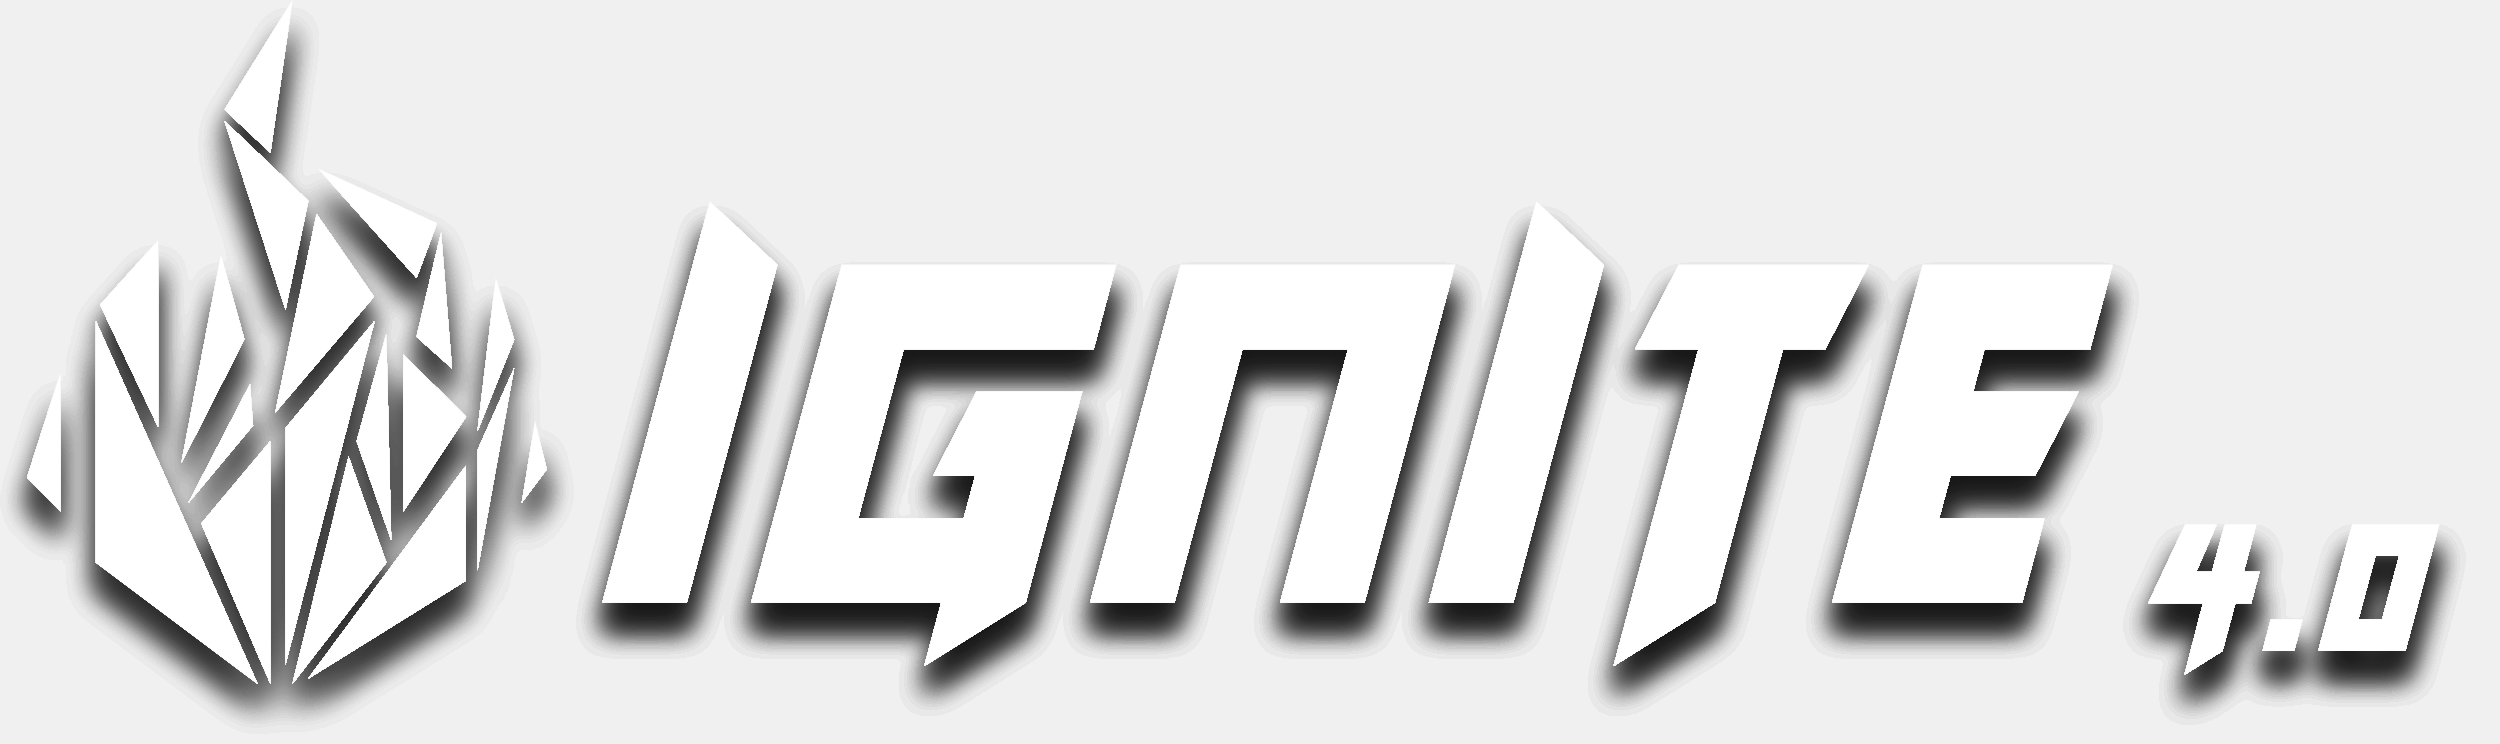
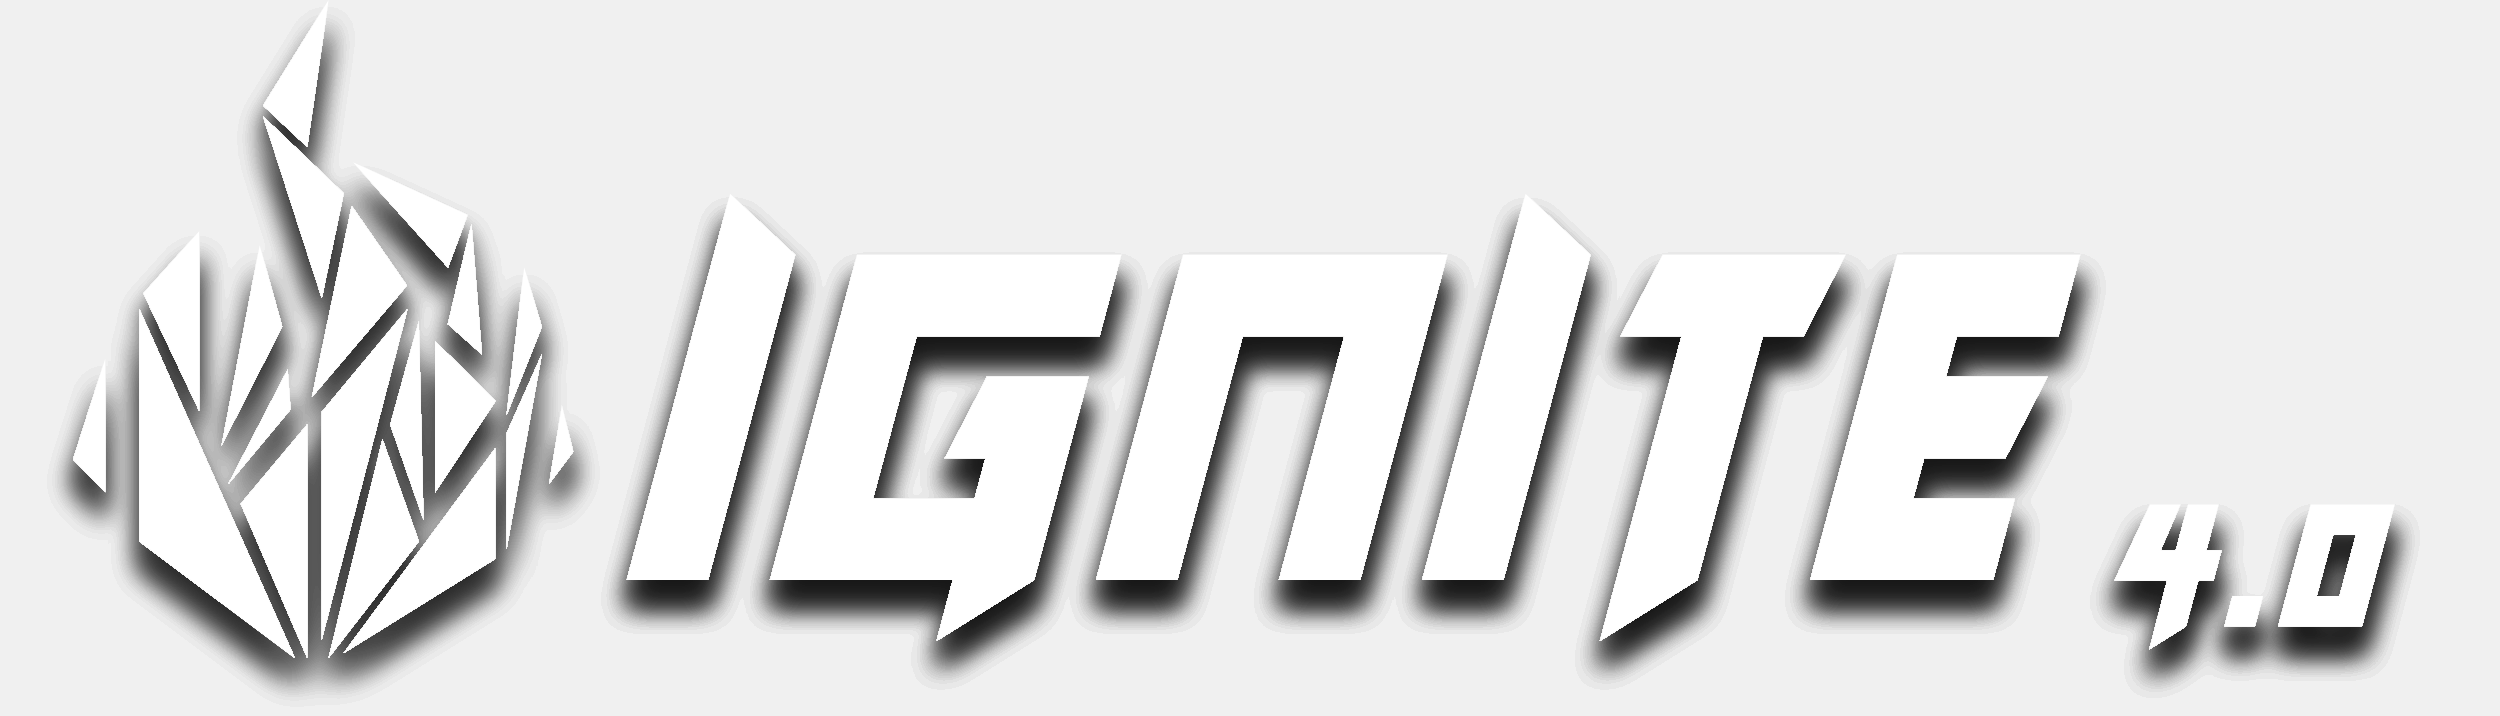
- <svg xmlns="http://www.w3.org/2000/svg" width="26rem" height="8rem" viewBox="0 0 370 110" fill="none">
+ <svg xmlns="http://www.w3.org/2000/svg" width="360px" height="103px" viewBox="0 0 370 110" fill="none">
  <g filter="url(#filter0_dddddd_155_47)">
    <path d="M14.187 47.528V83.253L38.092 101.179" fill="white" />
    <path d="M40.016 65.296L29.798 77.478L40.016 101.179" fill="white" />
    <path d="M55.438 47.528L42.255 63.371V98.307" fill="white" />
    <path d="M51.59 67.599L43.296 101.179L57.172 83.253" fill="white" />
    <path d="M68.936 68.957L45.63 100.422L68.936 85.936" fill="white" />
    <path d="M76.094 54.503L70.67 66.654V84.39" fill="white" />
    <path d="M79.186 62.396L77.231 74.357L80.92 69.465" fill="white" />
    <path d="M73.382 41.122L70.67 63.781L76.094 50.274" fill="white" />
    <path d="M65.277 34.432L61.65 49.833L66.886 54.504" fill="white" />
    <path d="M59.672 52.461V75.718L68.975 61.661" fill="white" />
    <path d="M57.173 49.429L52.789 65.304L57.898 79.916" fill="white" />
    <path d="M46.859 31.691L40.741 61.042L55.343 43.905" fill="white" />
    <path d="M8.951 55.165L4 70.661L8.951 75.679" fill="white" />
    <path d="M14.816 45.098L23.395 63.15V35.567" fill="white" />
    <path d="M32.702 37.73L26.855 68.482L36.158 50.212" fill="white" />
    <path d="M37.009 56.851L27.889 74.423L37.45 62.957" fill="white" />
    <path d="M33.236 17.925L42.256 45.824L45.631 29.729" fill="white" />
    <path d="M43.297 0L33.236 16.221L40.017 22.596" fill="white" />
    <path d="M47.082 24.965L61.653 41.124L64.68 33.044" fill="white" />
  </g>
  <g filter="url(#filter1_dddddddd_155_47)">
    <path d="M101.646 89.193H89.145L105.052 29.818L115.052 39.193L101.646 89.193ZM139.296 89.193H111.171L124.577 39.193H165.202L161.858 51.693H133.733L127.014 76.693H142.639L144.327 70.443H138.077L144.546 57.943H160.171L151.796 89.193L136.796 98.568L139.296 89.193ZM189.446 89.193L199.508 51.693H183.883L173.821 89.193H161.321L174.727 39.193H215.352L201.946 89.193H189.446ZM223.971 89.193H211.471L227.377 29.818L237.377 39.193L223.971 89.193ZM263.871 51.693L253.808 89.193L238.808 98.568L251.371 51.693H241.996L248.464 39.193H276.589L270.121 51.693H263.871ZM284.552 39.193H312.677L309.333 51.693H293.708L292.021 57.943H307.646L301.177 70.443H288.677L286.989 76.693H302.614L299.271 89.193H271.146L284.552 39.193Z" fill="white" />
  </g>
  <g filter="url(#filter2_dddddddd_155_47)">
    <path d="M330.814 89.311L328.928 96.342L323.303 99.858L326.033 89.311H317.924L323.408 77.592H328.096L325.037 84.624H327.381L329.268 77.592H333.955L332.068 84.624H334.412L333.158 89.311H330.814ZM340.785 91.655L339.531 96.342H334.843L336.097 91.655H340.785ZM343.103 96.342L348.13 77.592H361.021L355.993 96.342H343.103ZM351.564 82.28L349.044 91.655H352.56L355.079 82.28H351.564Z" fill="white" />
  </g>
  <defs>
    <filter id="filter0_dddddd_155_47" x="0" y="0" width="84.92" height="109.179" filterUnits="userSpaceOnUse" color-interpolation-filters="sRGB">
      <feFlood flood-opacity="0" result="BackgroundImageFix" />
      <feColorMatrix in="SourceAlpha" type="matrix" values="0 0 0 0 0 0 0 0 0 0 0 0 0 0 0 0 0 0 127 0" result="hardAlpha" />
      <feOffset dy="4" />
      <feGaussianBlur stdDeviation="2" />
      <feComposite in2="hardAlpha" operator="out" />
      <feColorMatrix type="matrix" values="0 0 0 0 0 0 0 0 0 0 0 0 0 0 0 0 0 0 0.25 0" />
      <feBlend mode="normal" in2="BackgroundImageFix" result="effect1_dropShadow_155_47" />
      <feColorMatrix in="SourceAlpha" type="matrix" values="0 0 0 0 0 0 0 0 0 0 0 0 0 0 0 0 0 0 127 0" result="hardAlpha" />
      <feOffset dy="4" />
      <feGaussianBlur stdDeviation="2" />
      <feComposite in2="hardAlpha" operator="out" />
      <feColorMatrix type="matrix" values="0 0 0 0 0 0 0 0 0 0 0 0 0 0 0 0 0 0 0.25 0" />
      <feBlend mode="normal" in2="effect1_dropShadow_155_47" result="effect2_dropShadow_155_47" />
      <feColorMatrix in="SourceAlpha" type="matrix" values="0 0 0 0 0 0 0 0 0 0 0 0 0 0 0 0 0 0 127 0" result="hardAlpha" />
      <feOffset dy="4" />
      <feGaussianBlur stdDeviation="2" />
      <feComposite in2="hardAlpha" operator="out" />
      <feColorMatrix type="matrix" values="0 0 0 0 0 0 0 0 0 0 0 0 0 0 0 0 0 0 0.25 0" />
      <feBlend mode="normal" in2="effect2_dropShadow_155_47" result="effect3_dropShadow_155_47" />
      <feColorMatrix in="SourceAlpha" type="matrix" values="0 0 0 0 0 0 0 0 0 0 0 0 0 0 0 0 0 0 127 0" result="hardAlpha" />
      <feOffset dy="4" />
      <feGaussianBlur stdDeviation="2" />
      <feComposite in2="hardAlpha" operator="out" />
      <feColorMatrix type="matrix" values="0 0 0 0 0 0 0 0 0 0 0 0 0 0 0 0 0 0 0.25 0" />
      <feBlend mode="normal" in2="effect3_dropShadow_155_47" result="effect4_dropShadow_155_47" />
      <feColorMatrix in="SourceAlpha" type="matrix" values="0 0 0 0 0 0 0 0 0 0 0 0 0 0 0 0 0 0 127 0" result="hardAlpha" />
      <feOffset dy="4" />
      <feGaussianBlur stdDeviation="2" />
      <feComposite in2="hardAlpha" operator="out" />
      <feColorMatrix type="matrix" values="0 0 0 0 0 0 0 0 0 0 0 0 0 0 0 0 0 0 0.25 0" />
      <feBlend mode="normal" in2="effect4_dropShadow_155_47" result="effect5_dropShadow_155_47" />
      <feColorMatrix in="SourceAlpha" type="matrix" values="0 0 0 0 0 0 0 0 0 0 0 0 0 0 0 0 0 0 127 0" result="hardAlpha" />
      <feOffset dy="4" />
      <feGaussianBlur stdDeviation="2" />
      <feComposite in2="hardAlpha" operator="out" />
      <feColorMatrix type="matrix" values="0 0 0 0 0 0 0 0 0 0 0 0 0 0 0 0 0 0 0.25 0" />
      <feBlend mode="normal" in2="effect5_dropShadow_155_47" result="effect6_dropShadow_155_47" />
      <feBlend mode="normal" in="SourceGraphic" in2="effect6_dropShadow_155_47" result="shape" />
    </filter>
    <filter id="filter1_dddddddd_155_47" x="85.145" y="29.818" width="231.531" height="76.75" filterUnits="userSpaceOnUse" color-interpolation-filters="sRGB">
      <feFlood flood-opacity="0" result="BackgroundImageFix" />
      <feColorMatrix in="SourceAlpha" type="matrix" values="0 0 0 0 0 0 0 0 0 0 0 0 0 0 0 0 0 0 127 0" result="hardAlpha" />
      <feOffset dy="4" />
      <feGaussianBlur stdDeviation="2" />
      <feComposite in2="hardAlpha" operator="out" />
      <feColorMatrix type="matrix" values="0 0 0 0 0 0 0 0 0 0 0 0 0 0 0 0 0 0 0.25 0" />
      <feBlend mode="normal" in2="BackgroundImageFix" result="effect1_dropShadow_155_47" />
      <feColorMatrix in="SourceAlpha" type="matrix" values="0 0 0 0 0 0 0 0 0 0 0 0 0 0 0 0 0 0 127 0" result="hardAlpha" />
      <feOffset dy="4" />
      <feGaussianBlur stdDeviation="2" />
      <feComposite in2="hardAlpha" operator="out" />
      <feColorMatrix type="matrix" values="0 0 0 0 0 0 0 0 0 0 0 0 0 0 0 0 0 0 0.25 0" />
      <feBlend mode="normal" in2="effect1_dropShadow_155_47" result="effect2_dropShadow_155_47" />
      <feColorMatrix in="SourceAlpha" type="matrix" values="0 0 0 0 0 0 0 0 0 0 0 0 0 0 0 0 0 0 127 0" result="hardAlpha" />
      <feOffset dy="4" />
      <feGaussianBlur stdDeviation="2" />
      <feComposite in2="hardAlpha" operator="out" />
      <feColorMatrix type="matrix" values="0 0 0 0 0 0 0 0 0 0 0 0 0 0 0 0 0 0 0.25 0" />
      <feBlend mode="normal" in2="effect2_dropShadow_155_47" result="effect3_dropShadow_155_47" />
      <feColorMatrix in="SourceAlpha" type="matrix" values="0 0 0 0 0 0 0 0 0 0 0 0 0 0 0 0 0 0 127 0" result="hardAlpha" />
      <feOffset dy="4" />
      <feGaussianBlur stdDeviation="2" />
      <feComposite in2="hardAlpha" operator="out" />
      <feColorMatrix type="matrix" values="0 0 0 0 0 0 0 0 0 0 0 0 0 0 0 0 0 0 0.25 0" />
      <feBlend mode="normal" in2="effect3_dropShadow_155_47" result="effect4_dropShadow_155_47" />
      <feColorMatrix in="SourceAlpha" type="matrix" values="0 0 0 0 0 0 0 0 0 0 0 0 0 0 0 0 0 0 127 0" result="hardAlpha" />
      <feOffset dy="4" />
      <feGaussianBlur stdDeviation="2" />
      <feComposite in2="hardAlpha" operator="out" />
      <feColorMatrix type="matrix" values="0 0 0 0 0 0 0 0 0 0 0 0 0 0 0 0 0 0 0.25 0" />
      <feBlend mode="normal" in2="effect4_dropShadow_155_47" result="effect5_dropShadow_155_47" />
      <feColorMatrix in="SourceAlpha" type="matrix" values="0 0 0 0 0 0 0 0 0 0 0 0 0 0 0 0 0 0 127 0" result="hardAlpha" />
      <feOffset dy="4" />
      <feGaussianBlur stdDeviation="2" />
      <feComposite in2="hardAlpha" operator="out" />
      <feColorMatrix type="matrix" values="0 0 0 0 0 0 0 0 0 0 0 0 0 0 0 0 0 0 0.25 0" />
      <feBlend mode="normal" in2="effect5_dropShadow_155_47" result="effect6_dropShadow_155_47" />
      <feColorMatrix in="SourceAlpha" type="matrix" values="0 0 0 0 0 0 0 0 0 0 0 0 0 0 0 0 0 0 127 0" result="hardAlpha" />
      <feOffset dy="4" />
      <feGaussianBlur stdDeviation="2" />
      <feComposite in2="hardAlpha" operator="out" />
      <feColorMatrix type="matrix" values="0 0 0 0 0 0 0 0 0 0 0 0 0 0 0 0 0 0 0.25 0" />
      <feBlend mode="normal" in2="effect6_dropShadow_155_47" result="effect7_dropShadow_155_47" />
      <feColorMatrix in="SourceAlpha" type="matrix" values="0 0 0 0 0 0 0 0 0 0 0 0 0 0 0 0 0 0 127 0" result="hardAlpha" />
      <feOffset dy="4" />
      <feGaussianBlur stdDeviation="2" />
      <feComposite in2="hardAlpha" operator="out" />
      <feColorMatrix type="matrix" values="0 0 0 0 0 0 0 0 0 0 0 0 0 0 0 0 0 0 0.25 0" />
      <feBlend mode="normal" in2="effect7_dropShadow_155_47" result="effect8_dropShadow_155_47" />
      <feBlend mode="normal" in="SourceGraphic" in2="effect8_dropShadow_155_47" result="shape" />
    </filter>
    <filter id="filter2_dddddddd_155_47" x="313.924" y="77.592" width="51.097" height="30.266" filterUnits="userSpaceOnUse" color-interpolation-filters="sRGB">
      <feFlood flood-opacity="0" result="BackgroundImageFix" />
      <feColorMatrix in="SourceAlpha" type="matrix" values="0 0 0 0 0 0 0 0 0 0 0 0 0 0 0 0 0 0 127 0" result="hardAlpha" />
      <feOffset dy="4" />
      <feGaussianBlur stdDeviation="2" />
      <feComposite in2="hardAlpha" operator="out" />
      <feColorMatrix type="matrix" values="0 0 0 0 0 0 0 0 0 0 0 0 0 0 0 0 0 0 0.25 0" />
      <feBlend mode="normal" in2="BackgroundImageFix" result="effect1_dropShadow_155_47" />
      <feColorMatrix in="SourceAlpha" type="matrix" values="0 0 0 0 0 0 0 0 0 0 0 0 0 0 0 0 0 0 127 0" result="hardAlpha" />
      <feOffset dy="4" />
      <feGaussianBlur stdDeviation="2" />
      <feComposite in2="hardAlpha" operator="out" />
      <feColorMatrix type="matrix" values="0 0 0 0 0 0 0 0 0 0 0 0 0 0 0 0 0 0 0.25 0" />
      <feBlend mode="normal" in2="effect1_dropShadow_155_47" result="effect2_dropShadow_155_47" />
      <feColorMatrix in="SourceAlpha" type="matrix" values="0 0 0 0 0 0 0 0 0 0 0 0 0 0 0 0 0 0 127 0" result="hardAlpha" />
      <feOffset dy="4" />
      <feGaussianBlur stdDeviation="2" />
      <feComposite in2="hardAlpha" operator="out" />
      <feColorMatrix type="matrix" values="0 0 0 0 0 0 0 0 0 0 0 0 0 0 0 0 0 0 0.25 0" />
      <feBlend mode="normal" in2="effect2_dropShadow_155_47" result="effect3_dropShadow_155_47" />
      <feColorMatrix in="SourceAlpha" type="matrix" values="0 0 0 0 0 0 0 0 0 0 0 0 0 0 0 0 0 0 127 0" result="hardAlpha" />
      <feOffset dy="4" />
      <feGaussianBlur stdDeviation="2" />
      <feComposite in2="hardAlpha" operator="out" />
      <feColorMatrix type="matrix" values="0 0 0 0 0 0 0 0 0 0 0 0 0 0 0 0 0 0 0.25 0" />
      <feBlend mode="normal" in2="effect3_dropShadow_155_47" result="effect4_dropShadow_155_47" />
      <feColorMatrix in="SourceAlpha" type="matrix" values="0 0 0 0 0 0 0 0 0 0 0 0 0 0 0 0 0 0 127 0" result="hardAlpha" />
      <feOffset dy="4" />
      <feGaussianBlur stdDeviation="2" />
      <feComposite in2="hardAlpha" operator="out" />
      <feColorMatrix type="matrix" values="0 0 0 0 0 0 0 0 0 0 0 0 0 0 0 0 0 0 0.25 0" />
      <feBlend mode="normal" in2="effect4_dropShadow_155_47" result="effect5_dropShadow_155_47" />
      <feColorMatrix in="SourceAlpha" type="matrix" values="0 0 0 0 0 0 0 0 0 0 0 0 0 0 0 0 0 0 127 0" result="hardAlpha" />
      <feOffset dy="4" />
      <feGaussianBlur stdDeviation="2" />
      <feComposite in2="hardAlpha" operator="out" />
      <feColorMatrix type="matrix" values="0 0 0 0 0 0 0 0 0 0 0 0 0 0 0 0 0 0 0.25 0" />
      <feBlend mode="normal" in2="effect5_dropShadow_155_47" result="effect6_dropShadow_155_47" />
      <feColorMatrix in="SourceAlpha" type="matrix" values="0 0 0 0 0 0 0 0 0 0 0 0 0 0 0 0 0 0 127 0" result="hardAlpha" />
      <feOffset dy="4" />
      <feGaussianBlur stdDeviation="2" />
      <feComposite in2="hardAlpha" operator="out" />
      <feColorMatrix type="matrix" values="0 0 0 0 0 0 0 0 0 0 0 0 0 0 0 0 0 0 0.25 0" />
      <feBlend mode="normal" in2="effect6_dropShadow_155_47" result="effect7_dropShadow_155_47" />
      <feColorMatrix in="SourceAlpha" type="matrix" values="0 0 0 0 0 0 0 0 0 0 0 0 0 0 0 0 0 0 127 0" result="hardAlpha" />
      <feOffset dy="4" />
      <feGaussianBlur stdDeviation="2" />
      <feComposite in2="hardAlpha" operator="out" />
      <feColorMatrix type="matrix" values="0 0 0 0 0 0 0 0 0 0 0 0 0 0 0 0 0 0 0.25 0" />
      <feBlend mode="normal" in2="effect7_dropShadow_155_47" result="effect8_dropShadow_155_47" />
      <feBlend mode="normal" in="SourceGraphic" in2="effect8_dropShadow_155_47" result="shape" />
    </filter>
  </defs>
</svg>
